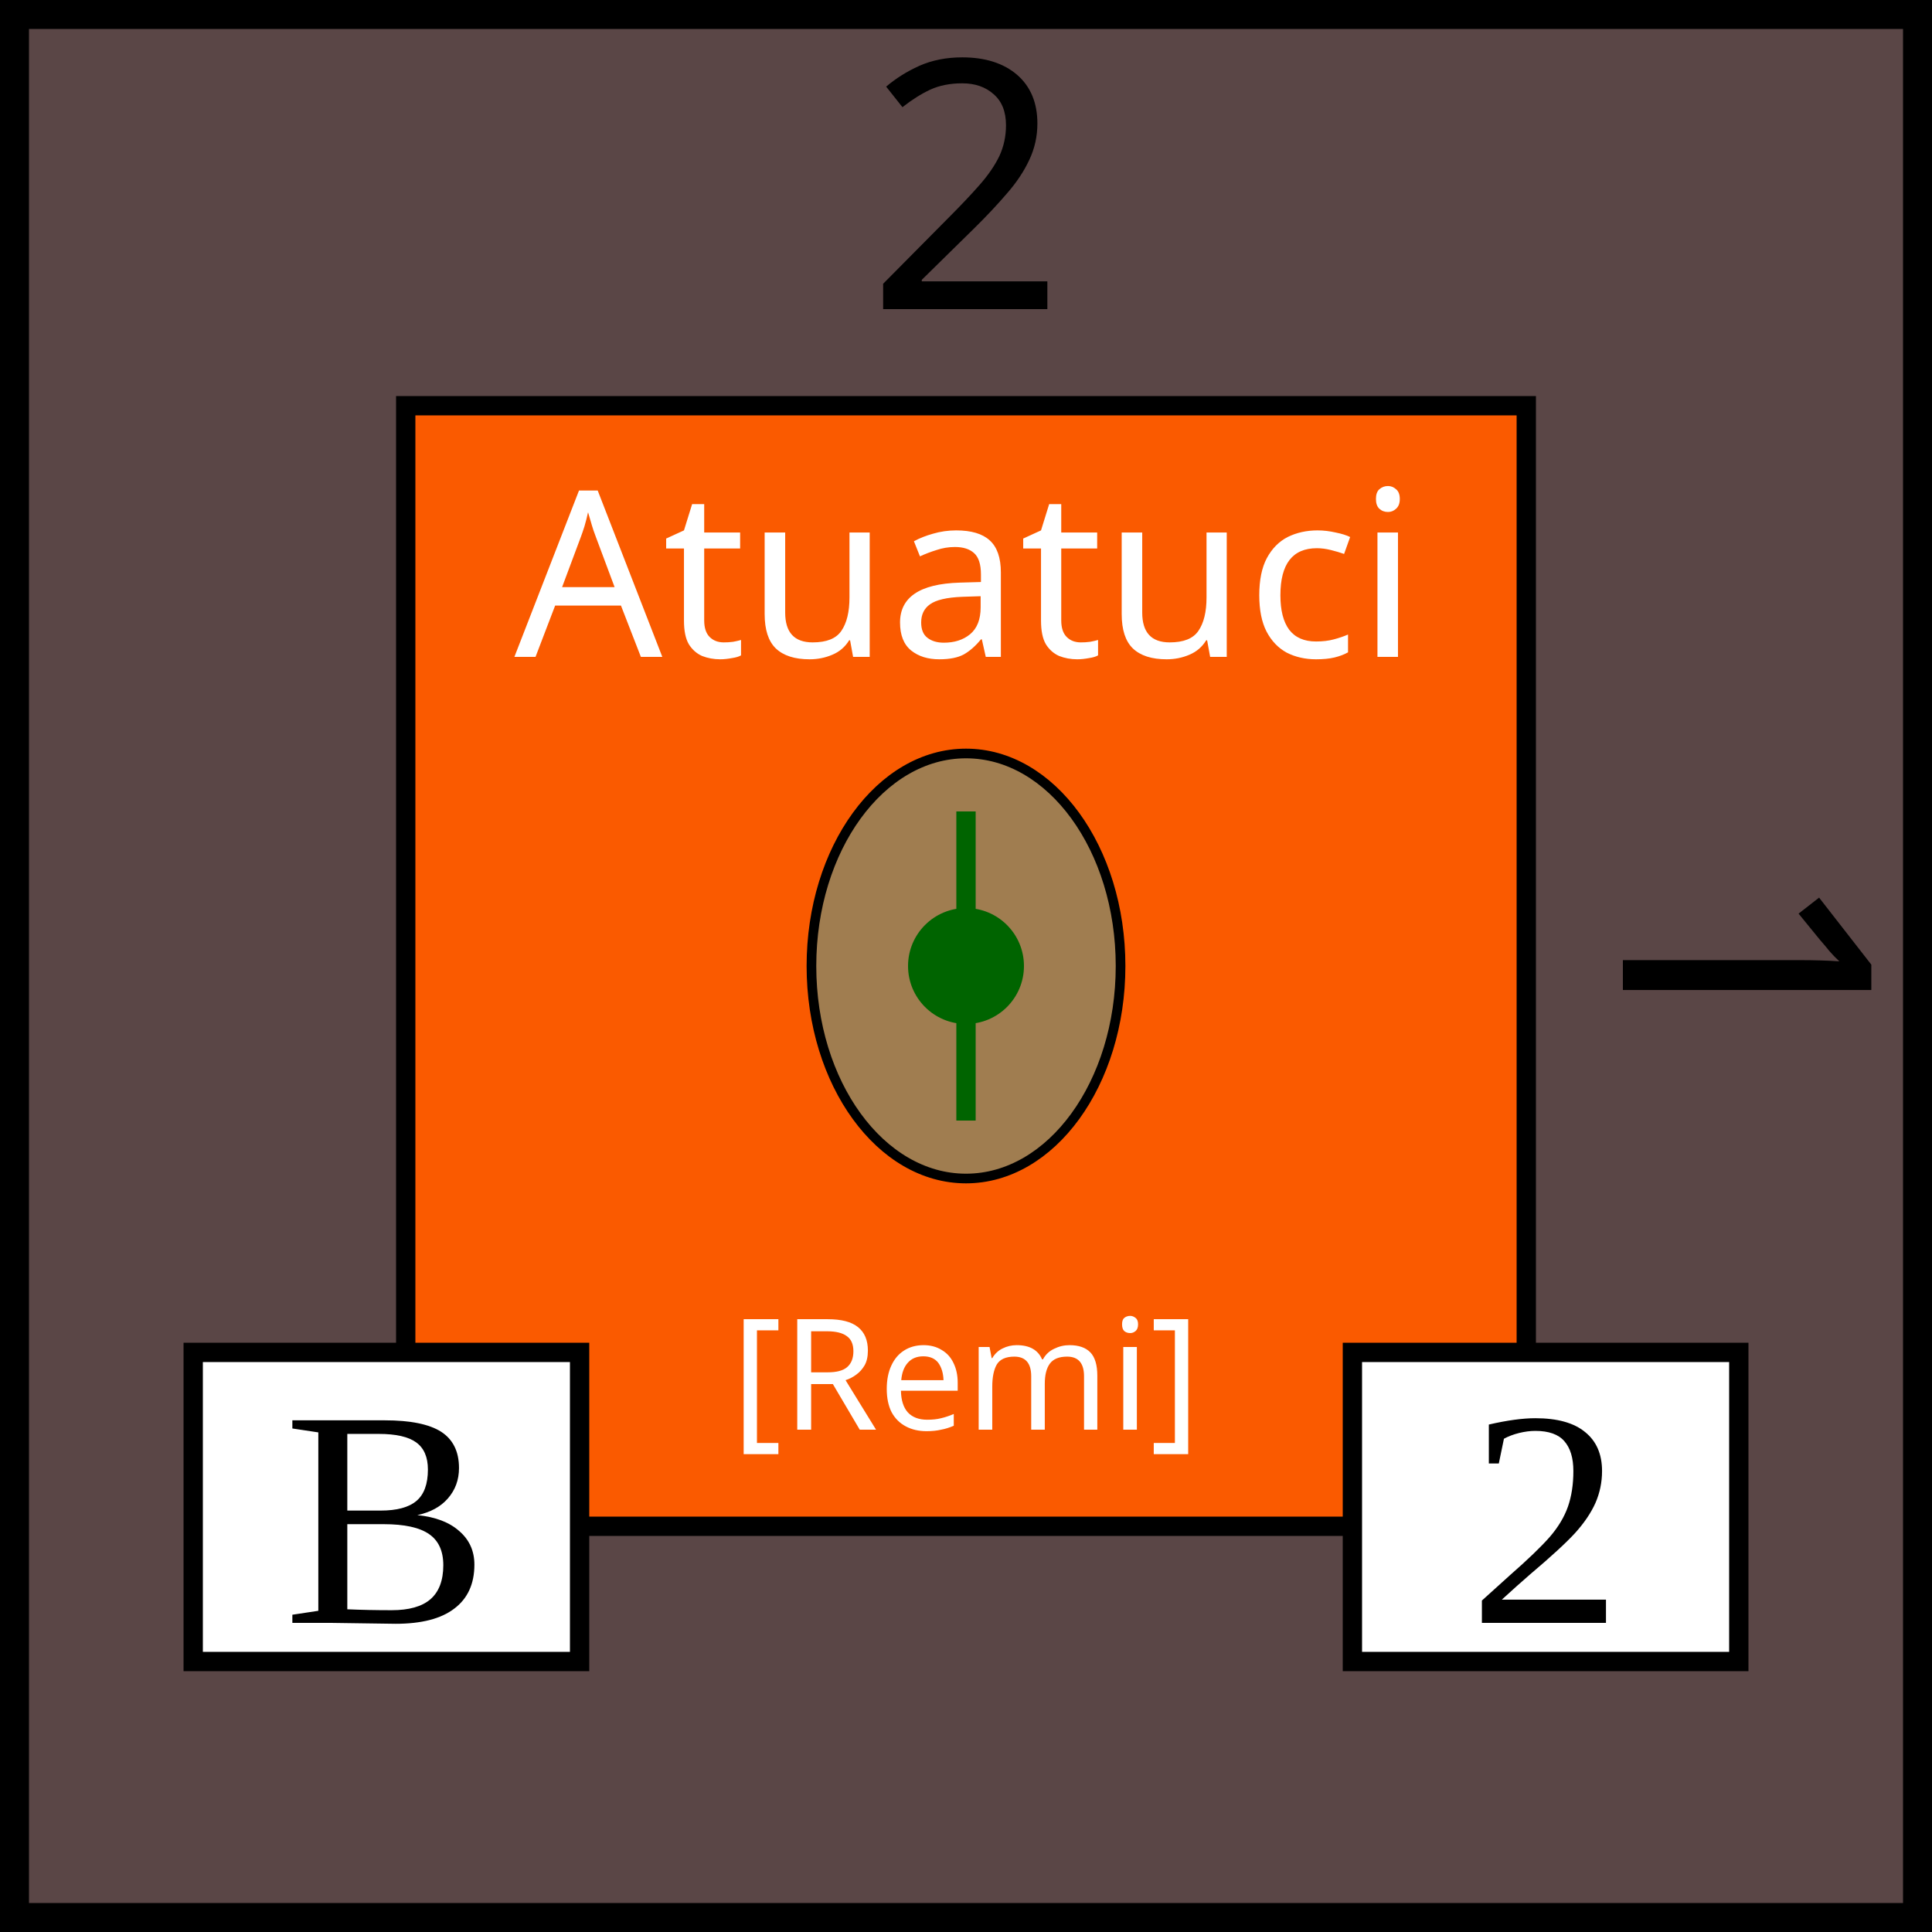
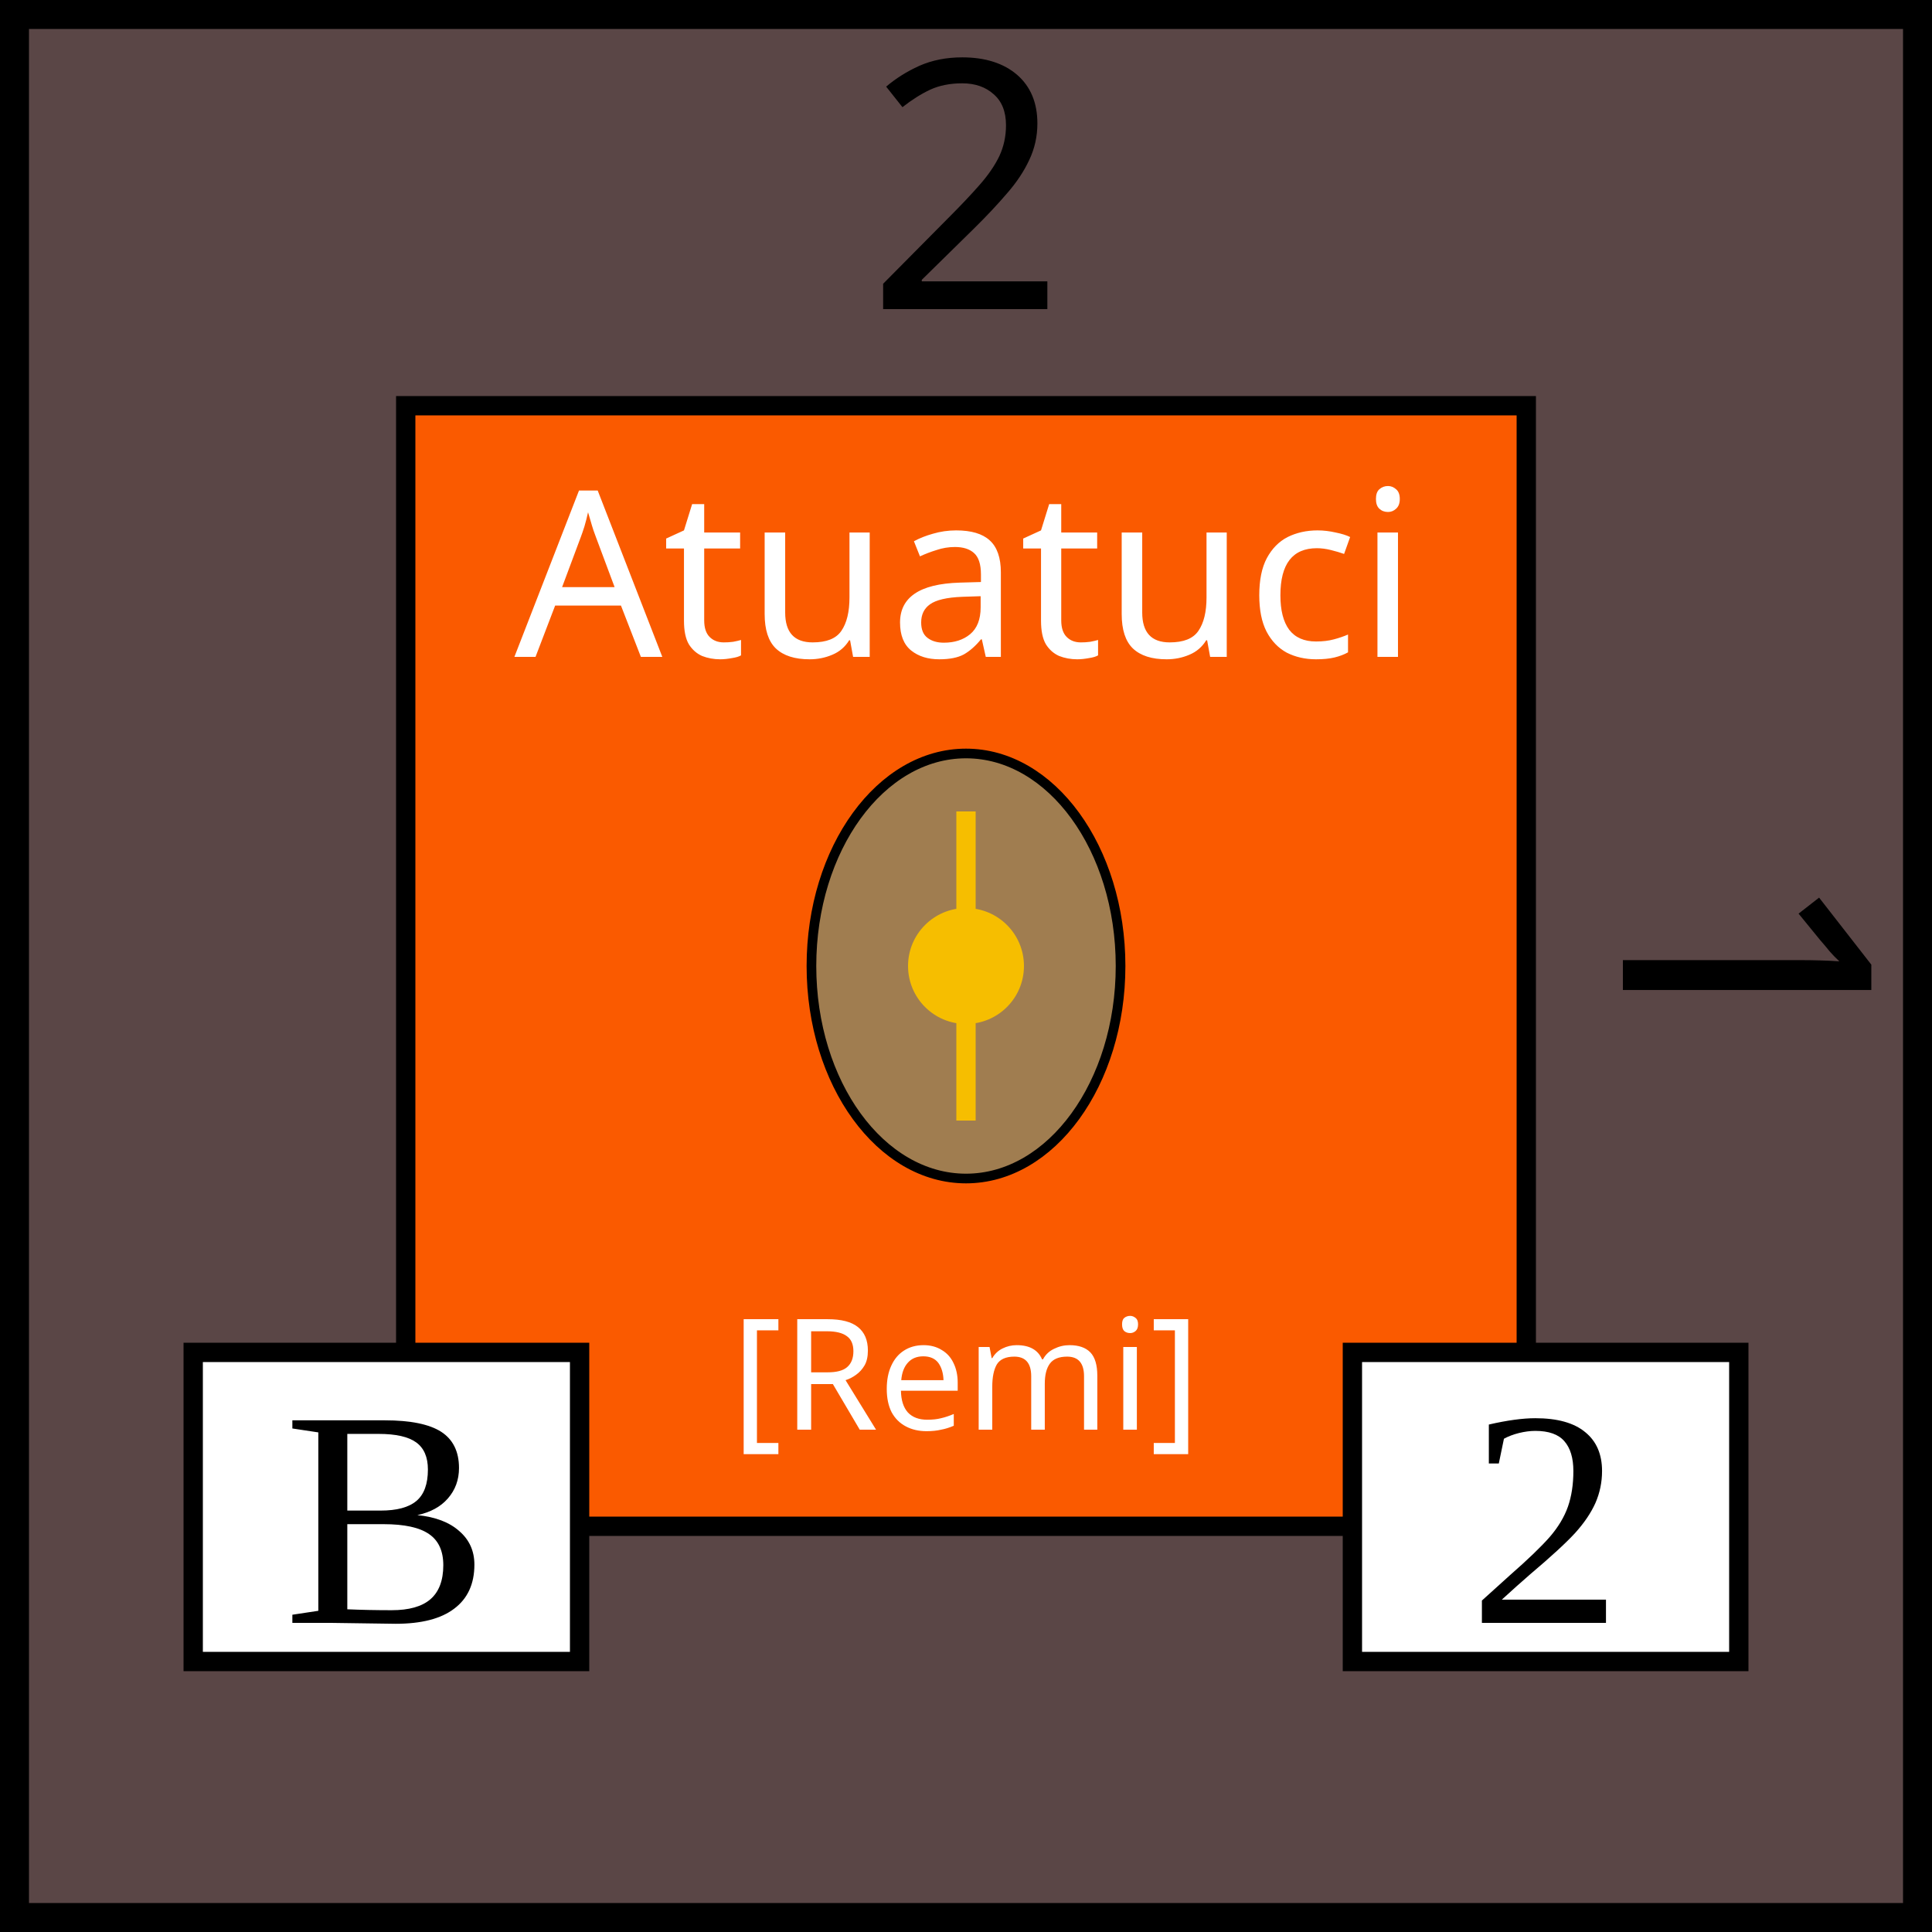
<svg xmlns="http://www.w3.org/2000/svg" viewBox="0 0 100 100" width="100" height="100">
  <rect id="background" fill="rgb(90,70,70)" height="100" width="100" stroke="black" stroke-width="3" />
  <g id="tribe" text-anchor="middle" font-size="12" font-family="Papyrus">
    <rect x="21" y="21" width="58" height="58" fill="rgb(250,90,0)" stroke="black" />
    <text x="50" y="34" fill="white">Atuatuci</text>
    <ellipse id="shield" cx="50" cy="50" rx="8" ry="11" fill="rgb(160,125,80)" stroke="black" stroke-width="0.5" />
-     <circle cx="50" cy="50" r="3" fill="darkgreen" />
-     <line x1="50" y1="42" x2="50" y2="58" stroke="darkgreen" />
+     <circle cx="50" cy="50" r="3" fill="rgb(246,190,0)" />
+     <line x1="50" y1="42" x2="50" y2="58" stroke="rgb(246,190,0)" />
    <text x="50" y="74" font-size="8" fill="white">[Remi]</text>
  </g>
  <g id="attributes" text-anchor="middle" font-size="16">
    <rect id="initiative" x="10" y="70" height="16" width="20" fill="white" stroke="black" />
    <text x="20" y="84">B</text>
    <rect id="firepower" x="70" y="70" height="16" width="20" fill="white" stroke="black" />
    <text x="80" y="84">2</text>
  </g>
  <g id="strength" text-anchor="middle" font-family="Papyrus" font-size="18">
    <text x="50" y="16">2</text>
    <text x="50" y="16" transform="rotate(90,50,50)">1</text>
  </g>
</svg>
